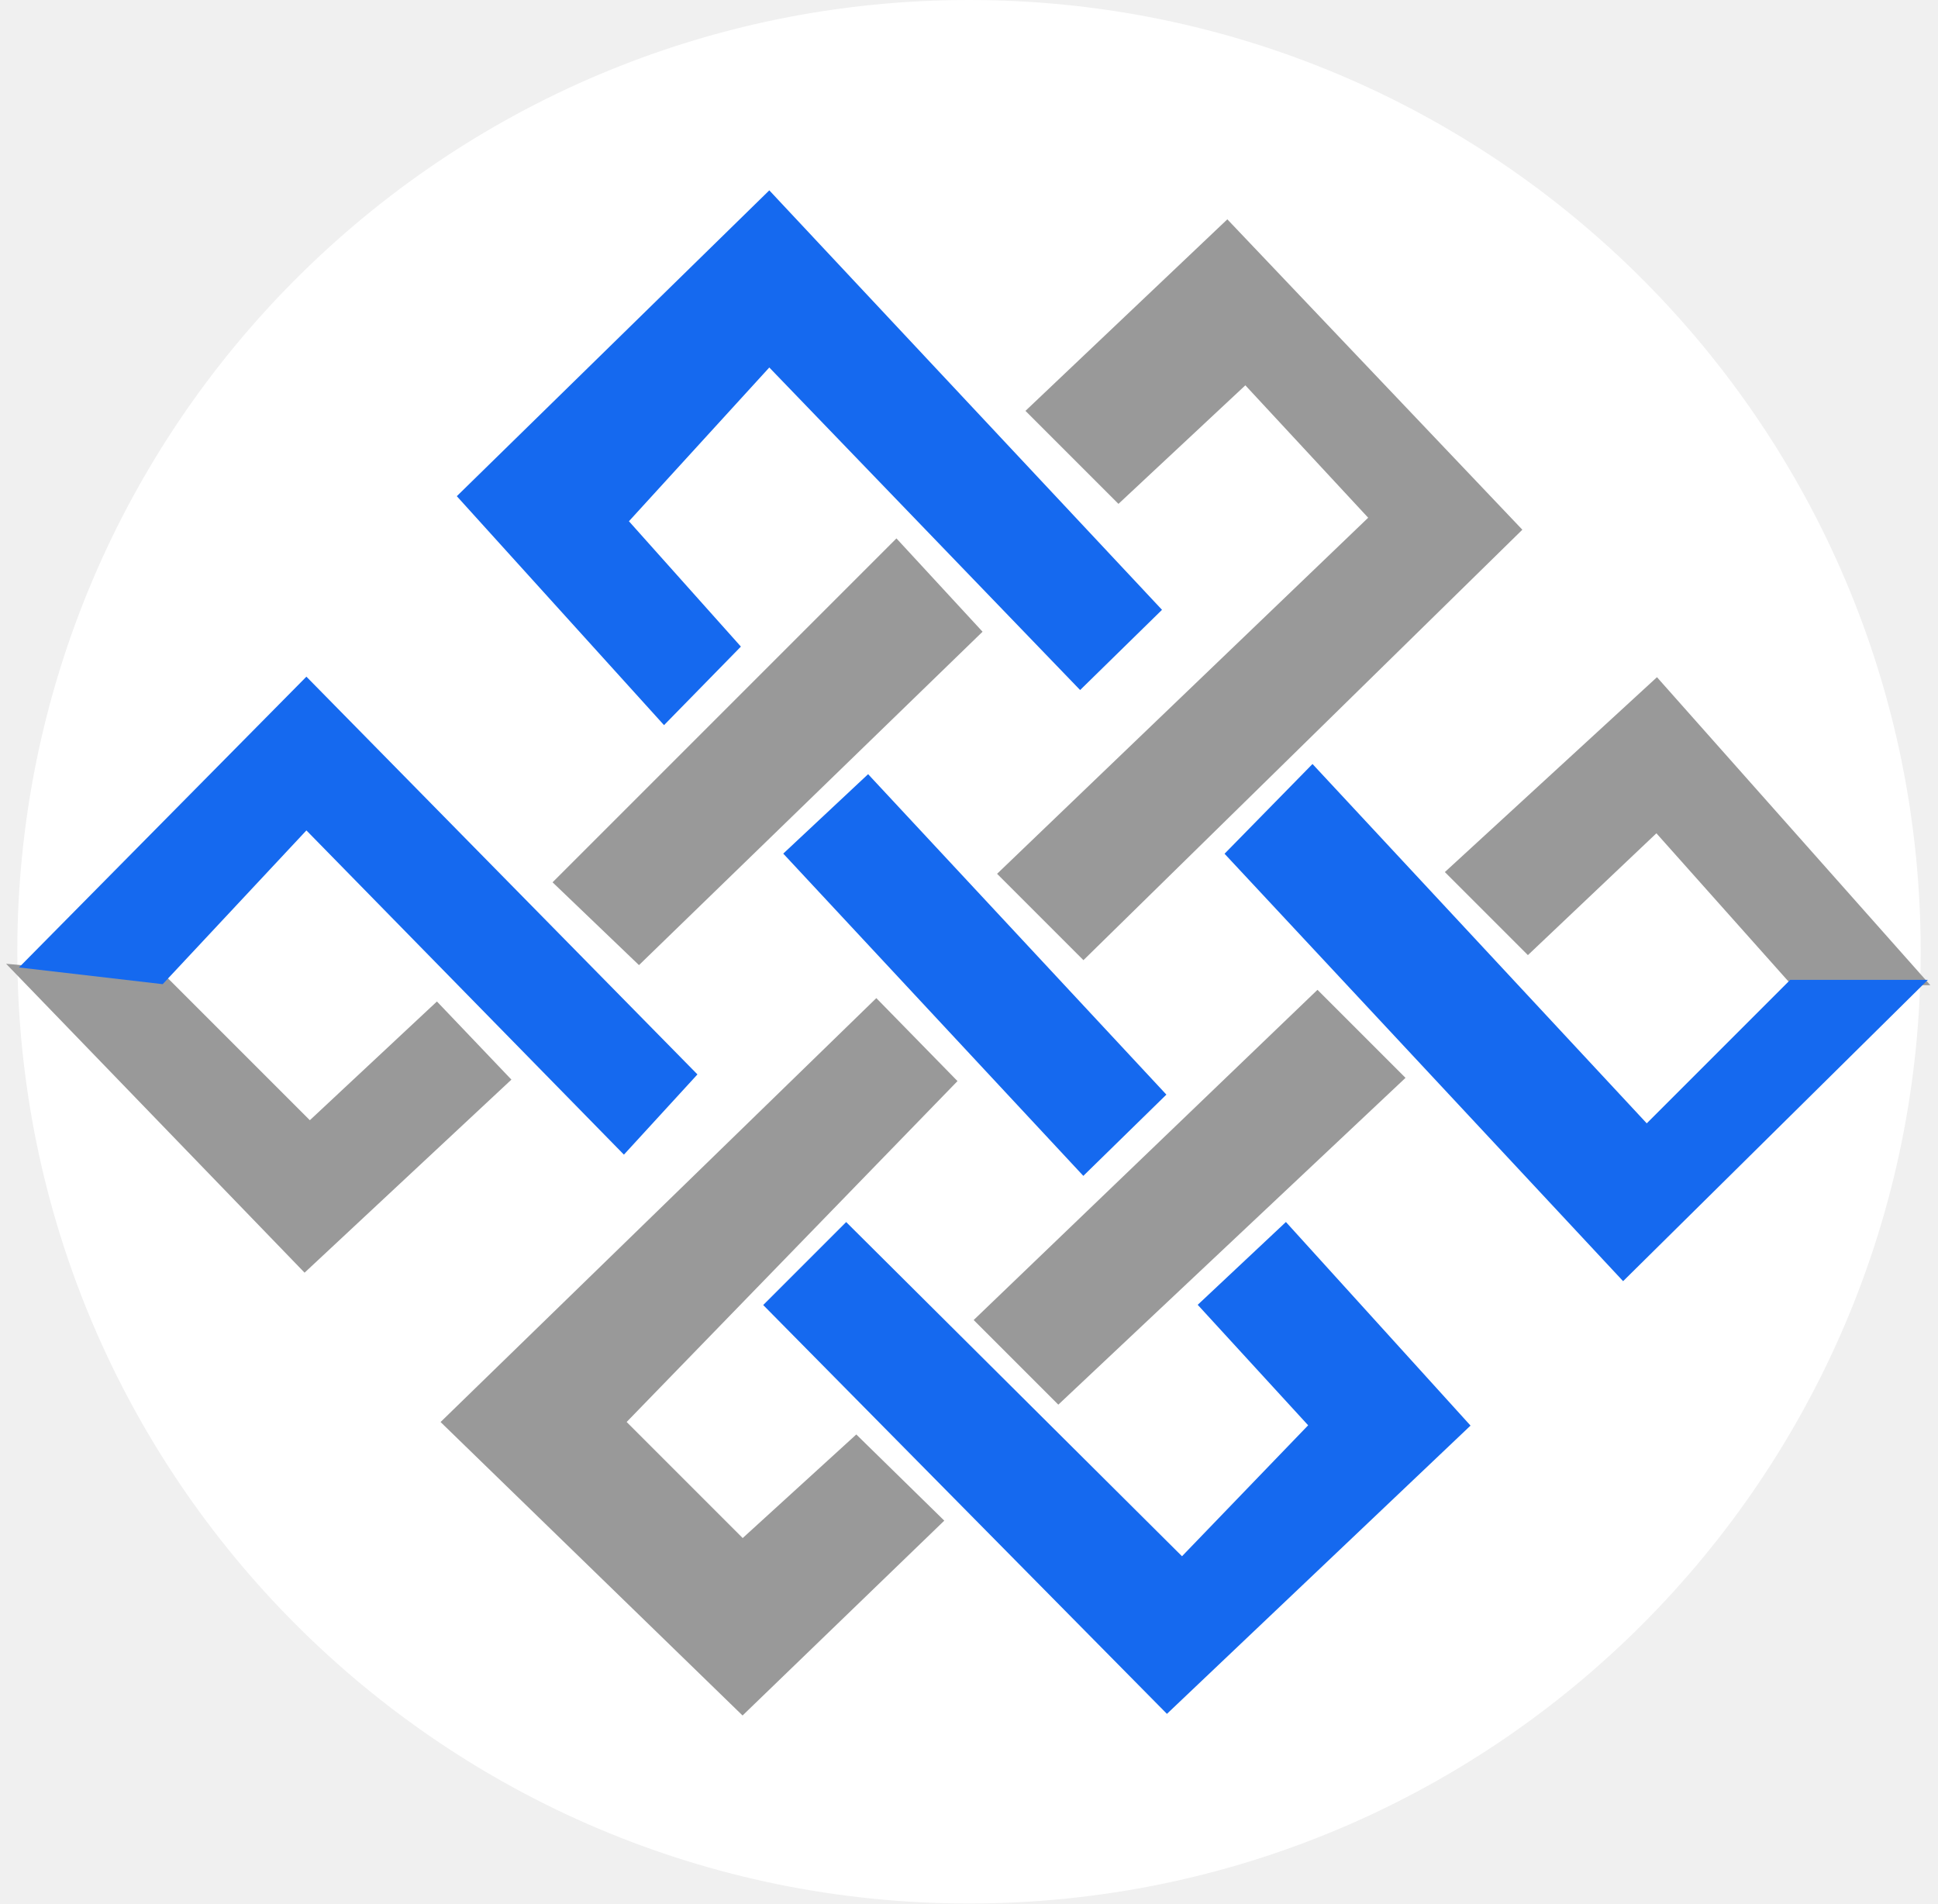
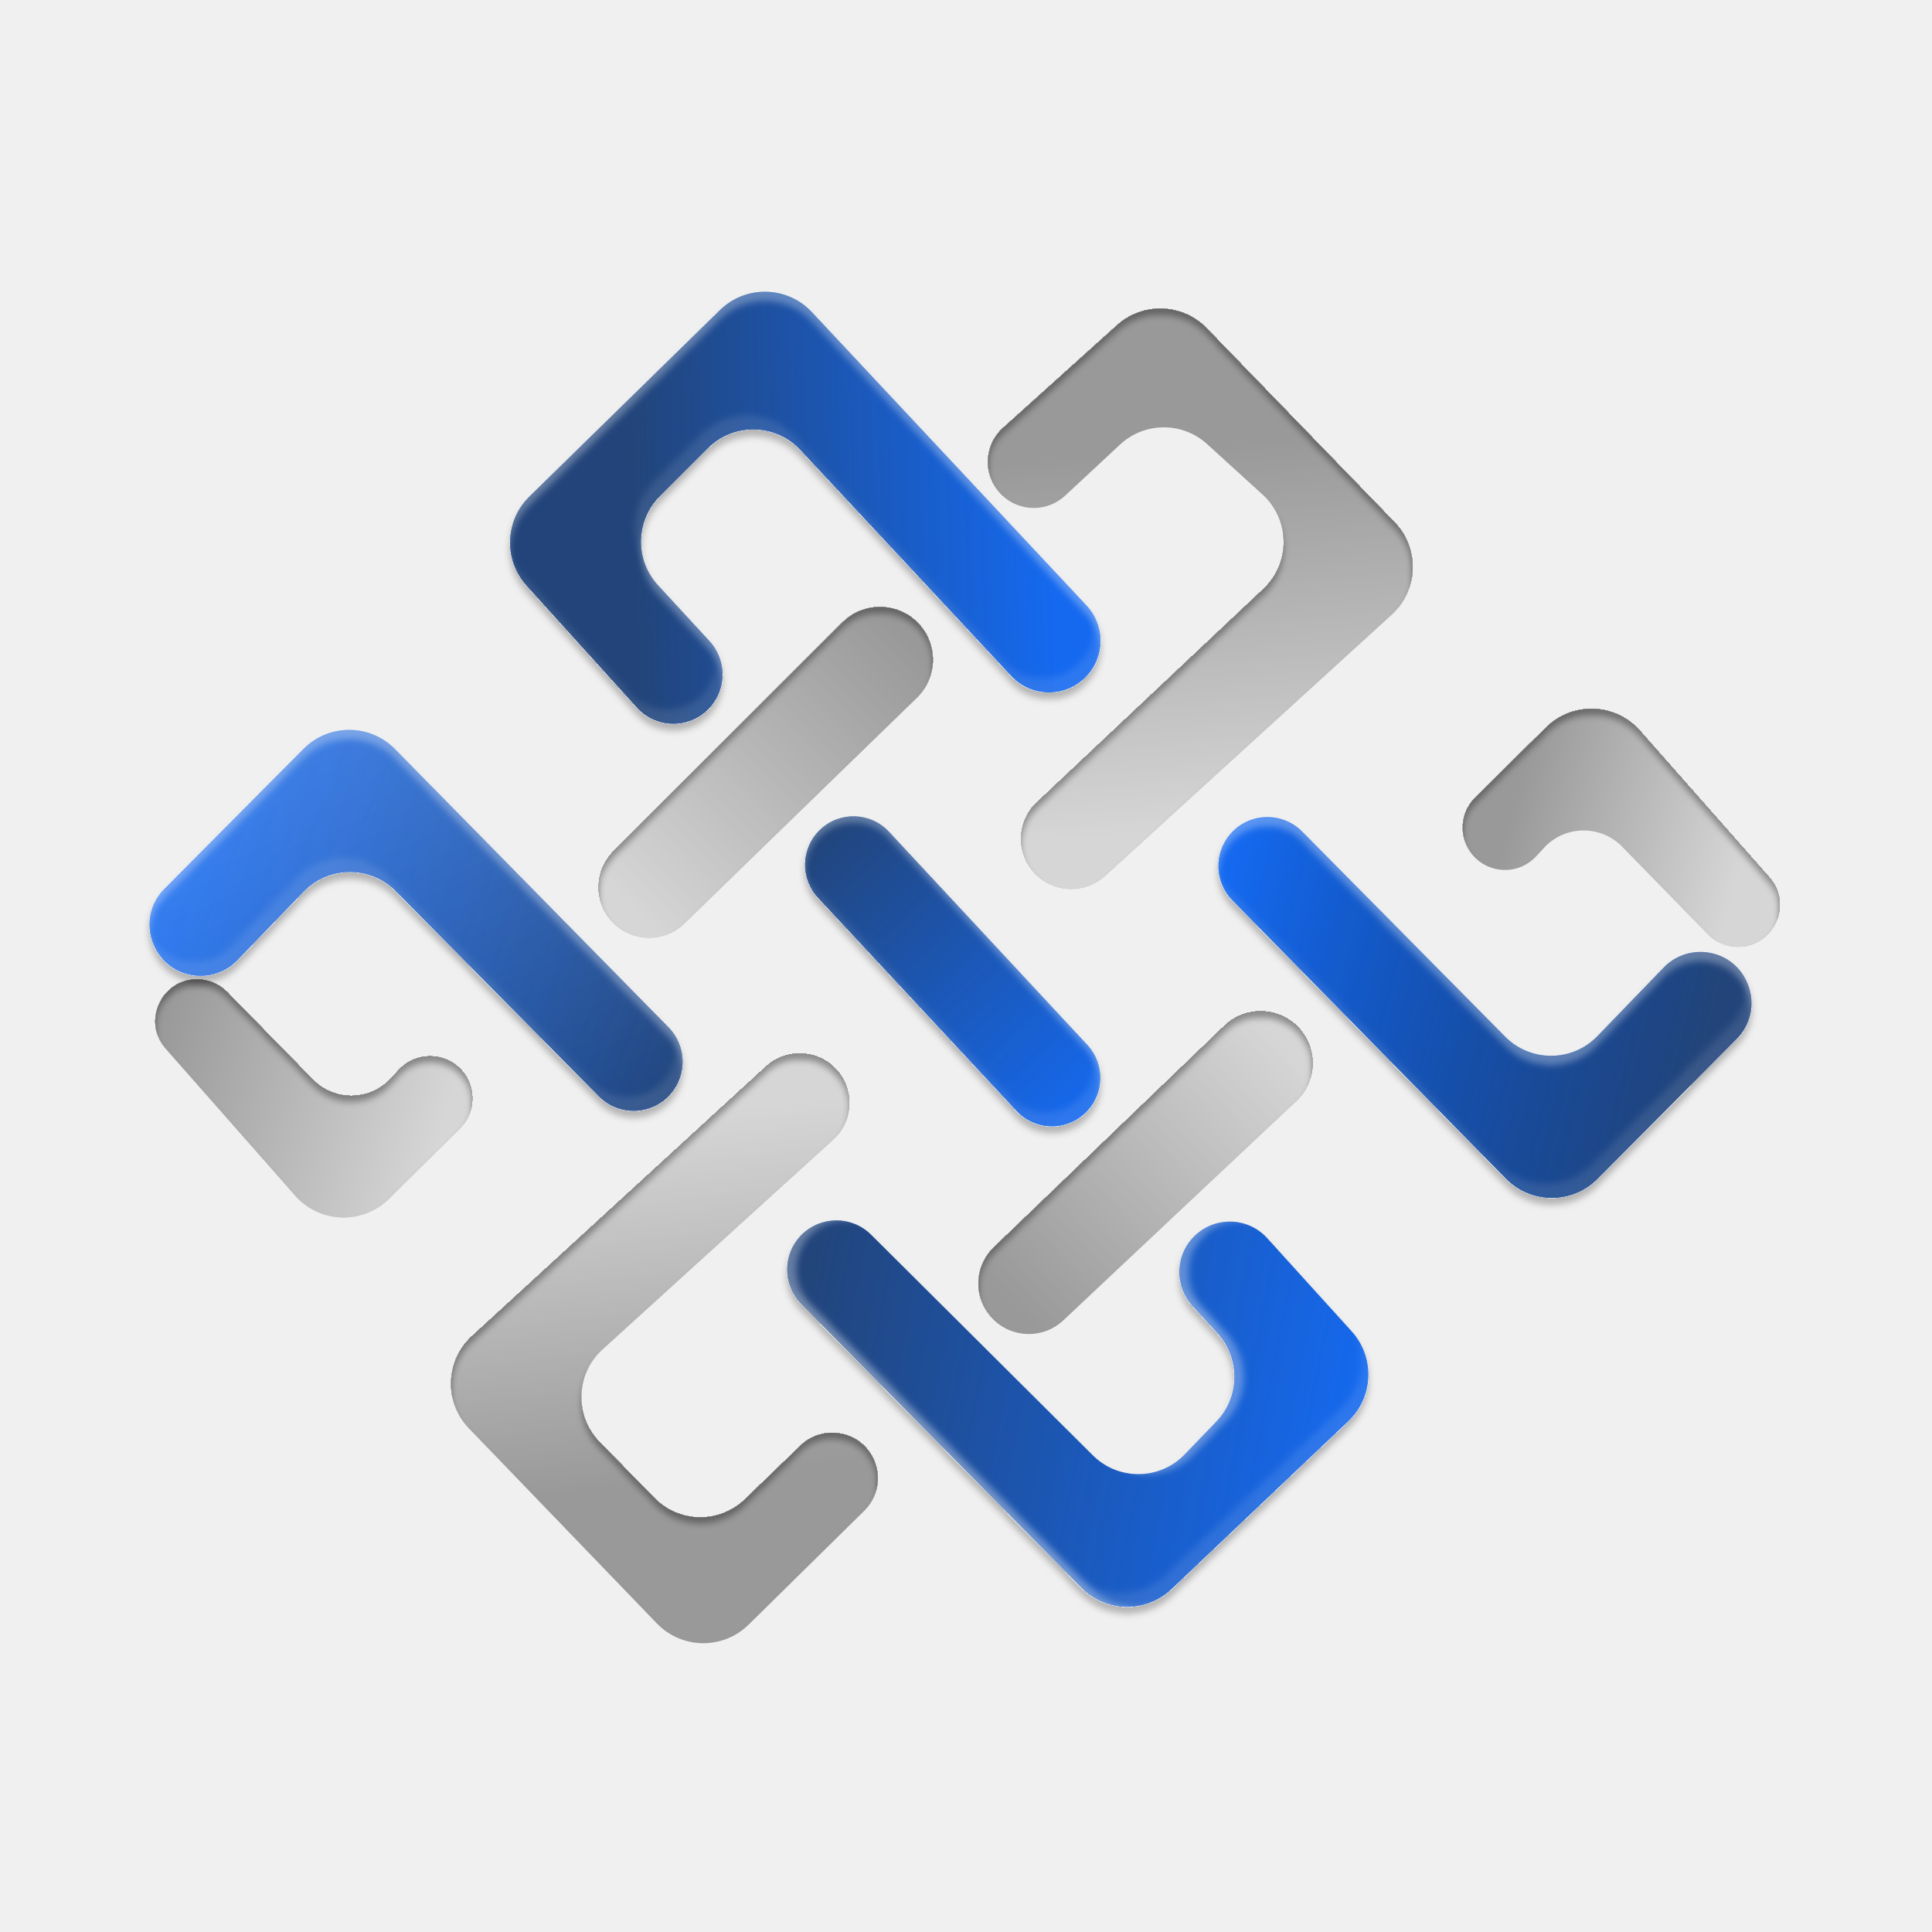
- <svg xmlns="http://www.w3.org/2000/svg" width="224" height="220" viewBox="0 0 224 220" fill="none">
-   <circle cx="112" cy="110" r="110" fill="white" />
-   <path d="M101.28 116.065L51.64 164.353L85.828 197.575L108.427 175.749L98.962 166.478L85.828 178.453L71.728 164.353L109.972 124.95L101.28 116.065Z" fill="#999999" stroke="#999999" />
-   <path d="M176.609 109.691L167.724 100.806L191.482 78.98L222 113.361H207.32L191.482 95.591L176.609 109.691Z" fill="#999999" stroke="#999999" />
-   <path d="M125.231 110.27L115.96 100.999L158.839 59.858L143.967 43.826L129.287 57.54L119.243 47.496L141.842 26.056L175.257 61.21L125.231 110.27Z" fill="#999999" stroke="#999999" />
-   <path d="M35.222 146.39L2 112.009L19.191 113.554L35.802 130.165L50.481 116.451L58.4 124.757L35.222 146.39Z" fill="#999999" stroke="#999999" />
-   <path d="M152.272 115.099L113.255 152.571L122.334 161.649L161.736 124.564L152.272 115.099Z" fill="#999999" stroke="#999999" />
-   <path d="M97.803 141.947L88.918 150.832L134.889 197.382L169.27 164.739L148.602 141.947L139.138 150.832L151.886 164.739L136.627 180.578L97.803 141.947Z" fill="#1569EF" stroke="#1569EF" />
-   <path d="M151.693 89.024L142.228 98.681L187.619 147.356L221.614 113.747H207.127L190.323 130.551L151.693 89.024Z" fill="#1569EF" stroke="#1569EF" />
-   <path d="M35.415 78.207L2.193 111.816L18.804 113.747L35.415 95.977L72.114 133.449L80.613 124.177L35.415 78.207Z" fill="#1569EF" />
-   <path d="M85.635 74.731L76.75 83.809L52.799 57.347L88.918 22L134.309 70.481L124.844 79.752L88.918 42.474L72.694 60.244L85.635 74.731Z" fill="#1569EF" />
-   <path d="M100.314 90.183L91.236 98.681L125.231 135.187L134.116 126.495L100.314 90.183Z" fill="#1569EF" stroke="#1569EF" />
-   <path d="M73.853 110.85L64.581 101.965L103.598 62.948L112.869 72.992L73.853 110.85Z" fill="#999999" stroke="#999999" />
+ <svg xmlns="http://www.w3.org/2000/svg" width="1200" height="1200" viewBox="0 0 1200 1200" fill="none">
+   <g filter="url(#filter0_i_19_350)">
+     <path d="M864.36 381.823L686.238 544.081C673.685 555.516 654.276 554.75 642.662 542.363C630.951 529.871 631.559 510.258 644.021 498.515L784.769 365.887C801.727 349.907 801.491 322.873 784.258 307.191L749.804 275.837C734.418 261.836 710.869 261.965 695.638 276.134L661.511 307.88C650.559 318.068 633.594 318.054 622.66 307.848C610.443 296.446 610.615 277.028 623.031 265.844L693.918 201.992C709.915 187.583 734.447 188.419 749.424 203.885L866.158 324.426C881.859 340.639 881.045 366.624 864.36 381.823Z" fill="#999999" />
+     <path d="M864.36 381.823L686.238 544.081C673.685 555.516 654.276 554.75 642.662 542.363C630.951 529.871 631.559 510.258 644.021 498.515L784.769 365.887C801.727 349.907 801.491 322.873 784.258 307.191L749.804 275.837C734.418 261.836 710.869 261.965 695.638 276.134L661.511 307.88C650.559 318.068 633.594 318.054 622.66 307.848C610.443 296.446 610.615 277.028 623.031 265.844L693.918 201.992C709.915 187.583 734.447 188.419 749.424 203.885L866.158 324.426C881.859 340.639 881.045 366.624 864.36 381.823Z" fill="url(#paint0_linear_19_350)" fill-opacity="0.6" />
+   </g>
+   <g filter="url(#filter1_i_19_350)">
+     <path d="M183.382 742.624L102.997 651.455C87.218 633.56 101.919 605.648 125.601 608.536C131.453 609.249 136.887 611.934 141.009 616.148L194.231 670.553C207.654 684.273 229.826 683.969 242.867 669.885L247.853 664.501C257.711 653.853 274.339 653.226 284.972 663.099C295.911 673.258 296.187 690.483 285.578 700.986L241.527 744.596C225.183 760.777 198.593 759.875 183.382 742.624Z" fill="#999999" />
+     <path d="M183.382 742.624L102.997 651.455C87.218 633.56 101.919 605.648 125.601 608.536C131.453 609.249 136.887 611.934 141.009 616.148L194.231 670.553C207.654 684.273 229.826 683.969 242.867 669.885L247.853 664.501C257.711 653.853 274.339 653.226 284.972 663.099C295.911 673.258 296.187 690.483 285.578 700.986L241.527 744.596C225.183 760.777 198.593 759.875 183.382 742.624Z" fill="url(#paint1_linear_19_350)" fill-opacity="0.6" />
+   </g>
+   <g filter="url(#filter2_i_19_350)">
+     <path d="M760.633 637.157L617.331 774.784C604.7 786.915 604.496 807.054 616.88 819.437C628.827 831.385 648.107 831.677 660.411 820.096L805.095 683.923C818.35 671.447 818.668 650.484 805.797 637.613C793.376 625.193 773.302 624.99 760.633 637.157Z" fill="#999999" />
+     <path d="M760.633 637.157L617.331 774.784C604.7 786.915 604.496 807.054 616.88 819.437C628.827 831.385 648.107 831.677 660.411 820.096L805.095 683.923C818.35 671.447 818.668 650.484 805.797 637.613C793.376 625.193 773.302 624.99 760.633 637.157Z" fill="url(#paint2_linear_19_350)" fill-opacity="0.6" />
+   </g>
+   <g filter="url(#filter3_dii_19_350)">
+     <path d="M678.787 903.959L541.052 766.909C529.098 755.015 509.774 755.039 497.851 766.963C485.959 778.854 485.899 798.116 497.716 810.082L671.618 986.176C686.926 1001.68 711.822 1002.08 727.621 987.078L837.473 882.78C853.235 867.815 854.163 843.003 839.563 826.902L787.09 769.035C775.309 756.042 755.164 755.232 742.377 767.236C729.851 778.996 729.113 798.643 740.723 811.308L756.163 828.152C770.44 843.727 770.142 867.718 755.483 882.934L735.807 903.357C720.305 919.448 694.626 919.72 678.787 903.959Z" fill="#1569EF" />
+     <path d="M678.787 903.959L541.052 766.909C529.098 755.015 509.774 755.039 497.851 766.963C485.959 778.854 485.899 798.116 497.716 810.082L671.618 986.176C686.926 1001.68 711.822 1002.08 727.621 987.078L837.473 882.78C853.235 867.815 854.163 843.003 839.563 826.902L787.09 769.035C775.309 756.042 755.164 755.232 742.377 767.236C729.851 778.996 729.113 798.643 740.723 811.308L756.163 828.152C770.44 843.727 770.142 867.718 755.483 882.934L735.807 903.357C720.305 919.448 694.626 919.72 678.787 903.959Z" fill="url(#paint3_linear_19_350)" fill-opacity="0.6" />
+   </g>
+   <g filter="url(#filter4_dii_19_350)">
+     <path d="M245.802 553.518L371.9 680.944C384.338 693.512 404.824 692.899 416.486 679.609C427.019 667.607 426.506 649.512 415.312 638.125L245.393 465.29C229.781 449.409 204.205 449.337 188.503 465.13L102.086 552.049C83.406 570.839 94.61 602.893 120.928 605.953C130.752 607.096 140.546 603.594 147.418 596.482L188.605 553.859C204.199 537.72 230.016 537.566 245.802 553.518Z" fill="#1569EF" />
+     <path d="M245.802 553.518L371.9 680.944C384.338 693.512 404.824 692.899 416.486 679.609C427.019 667.607 426.506 649.512 415.312 638.125L245.393 465.29C229.781 449.409 204.205 449.337 188.503 465.13L102.086 552.049C83.406 570.839 94.61 602.893 120.928 605.953C130.752 607.096 140.546 603.594 147.418 596.482L188.605 553.859C204.199 537.72 230.016 537.566 245.802 553.518Z" fill="url(#paint4_linear_19_350)" fill-opacity="0.6" />
+     <path d="M245.802 553.518L371.9 680.944C384.338 693.512 404.824 692.899 416.486 679.609C427.019 667.607 426.506 649.512 415.312 638.125L245.393 465.29C229.781 449.409 204.205 449.337 188.503 465.13L102.086 552.049C83.406 570.839 94.61 602.893 120.928 605.953C130.752 607.096 140.546 603.594 147.418 596.482L188.605 553.859C204.199 537.72 230.016 537.566 245.802 553.518Z" fill="url(#paint5_linear_19_350)" fill-opacity="0.2" />
+   </g>
+   <g filter="url(#filter5_dii_19_350)">
+     <path d="M408.78 363.566L440.738 398.219C451.781 410.193 451.506 428.719 440.113 440.359C427.785 452.955 407.393 452.557 395.566 439.49L327.103 363.85C312.686 347.921 313.427 323.447 328.783 308.42L447.132 192.602C463.168 176.909 488.973 177.473 504.308 193.852L674.941 376.103C686.853 388.826 686.423 408.733 673.972 420.93C661.1 433.539 640.369 433.071 628.079 419.894L497.119 279.484C481.679 262.929 455.59 262.475 439.583 278.482L409.901 308.164C394.725 323.34 394.23 347.789 408.78 363.566Z" fill="#1569EF" />
+     <path d="M408.78 363.566L440.738 398.219C451.781 410.193 451.506 428.719 440.113 440.359C427.785 452.955 407.393 452.557 395.566 439.49L327.103 363.85C312.686 347.921 313.427 323.447 328.783 308.42L447.132 192.602C463.168 176.909 488.973 177.473 504.308 193.852L674.941 376.103C686.853 388.826 686.423 408.733 673.972 420.93C661.1 433.539 640.369 433.071 628.079 419.894L497.119 279.484C481.679 262.929 455.59 262.475 439.583 278.482L409.901 308.164C394.725 323.34 394.23 347.789 408.78 363.566Z" fill="url(#paint6_linear_19_350)" fill-opacity="0.6" />
+   </g>
+   <g filter="url(#filter6_dii_19_350)">
+     <path d="M675.416 648.987L552.186 516.603C540.824 504.397 521.708 503.739 509.534 515.136C497.408 526.489 496.755 545.515 508.076 557.671L631.332 690.032C642.865 702.416 662.335 702.87 674.432 691.036C686.114 679.608 686.551 660.949 675.416 648.987Z" fill="#1569EF" />
+     <path d="M675.416 648.987L552.186 516.603C540.824 504.397 521.708 503.739 509.534 515.136C497.408 526.489 496.755 545.515 508.076 557.671L631.332 690.032C642.865 702.416 662.335 702.87 674.432 691.036C686.114 679.608 686.551 660.949 675.416 648.987Z" fill="url(#paint7_linear_19_350)" fill-opacity="0.6" />
+   </g>
+   <g filter="url(#filter7_i_19_350)">
+     <path d="M569.448 433.481L425.028 573.611C412.922 585.357 393.692 585.417 381.514 573.746C368.827 561.588 368.612 541.378 381.037 528.953L523.329 386.661C536.526 373.464 558.052 373.895 570.711 387.609C582.804 400.71 582.244 421.065 569.448 433.481Z" fill="#999999" />
+     <path d="M569.448 433.481L425.028 573.611C412.922 585.357 393.692 585.417 381.514 573.746C368.827 561.588 368.612 541.378 381.037 528.953L523.329 386.661C536.526 373.464 558.052 373.895 570.711 387.609C582.804 400.71 582.244 421.065 569.448 433.481Z" fill="url(#paint8_linear_19_350)" fill-opacity="0.6" />
+   </g>
+   <g filter="url(#filter8_i_19_350)">
+     <path d="M374.128 838.228L517.406 707.914C529.919 696.532 530.898 677.183 519.596 664.597C508.161 651.863 488.531 650.908 475.915 662.473L380.865 749.602L293.132 830.025C276.56 845.216 275.757 871.076 291.356 887.265L408.049 1008.37C423.494 1024.4 449.052 1024.74 464.915 1009.13L536.783 938.38C547.516 927.815 548.086 910.692 538.081 899.436C527.396 887.415 508.85 886.713 497.286 897.891L462.796 931.232C446.988 946.513 421.811 946.171 406.424 930.467L372.471 895.813C356.602 879.618 357.354 853.484 374.128 838.228Z" fill="#999999" />
+     <path d="M374.128 838.228L517.406 707.914C529.919 696.532 530.898 677.183 519.596 664.597C508.161 651.863 488.531 650.908 475.915 662.473L380.865 749.602L293.132 830.025C276.56 845.216 275.757 871.076 291.356 887.265L408.049 1008.37C423.494 1024.4 449.052 1024.74 464.915 1009.13L536.783 938.38C547.516 927.815 548.086 910.692 538.081 899.436C527.396 887.415 508.85 886.713 497.286 897.891L462.796 931.232C446.988 946.513 421.811 946.171 406.424 930.467L372.471 895.813C356.602 879.618 357.354 853.484 374.128 838.228Z" fill="url(#paint9_linear_19_350)" fill-opacity="0.6" />
+   </g>
+   <g filter="url(#filter9_dii_19_350)">
+     <path d="M934.943 643.895L808.844 516.47C796.407 503.901 775.921 504.515 764.258 517.805C753.726 529.807 754.238 547.902 765.432 559.288L935.351 732.124C950.963 748.004 976.539 748.076 992.241 732.283L1078.66 645.364C1097.34 626.575 1086.13 594.52 1059.82 591.46C1049.99 590.318 1040.2 593.82 1033.33 600.932L992.139 643.555C976.545 659.693 950.728 659.847 934.943 643.895Z" fill="#1569EF" />
+     <path d="M934.943 643.895L808.844 516.47C796.407 503.901 775.921 504.515 764.258 517.805C753.726 529.807 754.238 547.902 765.432 559.288L935.351 732.124C950.963 748.004 976.539 748.076 992.241 732.283L1078.66 645.364C1097.34 626.575 1086.13 594.52 1059.82 591.46C1049.99 590.318 1040.2 593.82 1033.33 600.932L992.139 643.555C976.545 659.693 950.728 659.847 934.943 643.895Z" fill="url(#paint10_linear_19_350)" fill-opacity="0.6" />
+   </g>
+   <g filter="url(#filter10_i_19_350)">
+     <path d="M1018.49 453.823L1098.87 544.992C1114.65 562.888 1099.95 590.799 1076.27 587.911C1070.42 587.198 1064.98 584.513 1060.86 580.299L1007.64 525.894C994.218 512.174 972.045 512.478 959.004 526.562L954.018 531.946C944.16 542.594 927.533 543.221 916.899 533.348C905.96 523.189 905.684 505.964 916.293 495.461L960.344 451.851C976.688 435.67 1003.28 436.572 1018.49 453.823Z" fill="#999999" />
+     <path d="M1018.49 453.823L1098.87 544.992C1114.65 562.888 1099.95 590.799 1076.27 587.911C1070.42 587.198 1064.98 584.513 1060.86 580.299L1007.64 525.894C994.218 512.174 972.045 512.478 959.004 526.562L954.018 531.946C944.16 542.594 927.533 543.221 916.899 533.348C905.96 523.189 905.684 505.964 916.293 495.461L960.344 451.851C976.688 435.67 1003.28 436.572 1018.49 453.823Z" fill="url(#paint11_linear_19_350)" fill-opacity="0.6" />
+   </g>
+   <defs>
+     <filter id="filter0_i_19_350" x="613.607" y="191.712" width="263.816" height="364.468" filterUnits="userSpaceOnUse" color-interpolation-filters="sRGB">
+       <feFlood flood-opacity="0" result="BackgroundImageFix" />
+       <feBlend mode="normal" in="SourceGraphic" in2="BackgroundImageFix" result="shape" />
+       <feColorMatrix in="SourceAlpha" type="matrix" values="0 0 0 0 0 0 0 0 0 0 0 0 0 0 0 0 0 0 127 0" result="hardAlpha" />
+       <feOffset dy="4" />
+       <feGaussianBlur stdDeviation="2" />
+       <feComposite in2="hardAlpha" operator="arithmetic" k2="-1" k3="1" />
+       <feColorMatrix type="matrix" values="0 0 0 0 0 0 0 0 0 0 0 0 0 0 0 0 0 0 0.35 0" />
+       <feBlend mode="normal" in2="shape" result="effect1_innerShadow_19_350" />
+     </filter>
+     <filter id="filter1_i_19_350" x="96.435" y="608.328" width="196.925" height="151.842" filterUnits="userSpaceOnUse" color-interpolation-filters="sRGB">
+       <feFlood flood-opacity="0" result="BackgroundImageFix" />
+       <feBlend mode="normal" in="SourceGraphic" in2="BackgroundImageFix" result="shape" />
+       <feColorMatrix in="SourceAlpha" type="matrix" values="0 0 0 0 0 0 0 0 0 0 0 0 0 0 0 0 0 0 127 0" result="hardAlpha" />
+       <feOffset dy="4" />
+       <feGaussianBlur stdDeviation="2" />
+       <feComposite in2="hardAlpha" operator="arithmetic" k2="-1" k3="1" />
+       <feColorMatrix type="matrix" values="0 0 0 0 0 0 0 0 0 0 0 0 0 0 0 0 0 0 0.35 0" />
+       <feBlend mode="normal" in2="shape" result="effect1_innerShadow_19_350" />
+     </filter>
+     <filter id="filter2_i_19_350" x="607.724" y="628.163" width="207.523" height="204.43" filterUnits="userSpaceOnUse" color-interpolation-filters="sRGB">
+       <feFlood flood-opacity="0" result="BackgroundImageFix" />
+       <feBlend mode="normal" in="SourceGraphic" in2="BackgroundImageFix" result="shape" />
+       <feColorMatrix in="SourceAlpha" type="matrix" values="0 0 0 0 0 0 0 0 0 0 0 0 0 0 0 0 0 0 127 0" result="hardAlpha" />
+       <feOffset dy="4" />
+       <feGaussianBlur stdDeviation="2" />
+       <feComposite in2="hardAlpha" operator="arithmetic" k2="-1" k3="1" />
+       <feColorMatrix type="matrix" values="0 0 0 0 0 0 0 0 0 0 0 0 0 0 0 0 0 0 0.35 0" />
+       <feBlend mode="normal" in2="shape" result="effect1_innerShadow_19_350" />
+     </filter>
+     <filter id="filter3_dii_19_350" x="484.893" y="754.004" width="369.039" height="252.065" filterUnits="userSpaceOnUse" color-interpolation-filters="sRGB">
+       <feFlood flood-opacity="0" result="BackgroundImageFix" />
+       <feColorMatrix in="SourceAlpha" type="matrix" values="0 0 0 0 0 0 0 0 0 0 0 0 0 0 0 0 0 0 127 0" result="hardAlpha" />
+       <feOffset dy="4" />
+       <feGaussianBlur stdDeviation="2" />
+       <feComposite in2="hardAlpha" operator="out" />
+       <feColorMatrix type="matrix" values="0 0 0 0 0 0 0 0 0 0 0 0 0 0 0 0 0 0 0.25 0" />
+       <feBlend mode="normal" in2="BackgroundImageFix" result="effect1_dropShadow_19_350" />
+       <feBlend mode="normal" in="SourceGraphic" in2="effect1_dropShadow_19_350" result="shape" />
+       <feColorMatrix in="SourceAlpha" type="matrix" values="0 0 0 0 0 0 0 0 0 0 0 0 0 0 0 0 0 0 127 0" result="hardAlpha" />
+       <feOffset dx="6" />
+       <feGaussianBlur stdDeviation="2" />
+       <feComposite in2="hardAlpha" operator="arithmetic" k2="-1" k3="1" />
+       <feColorMatrix type="matrix" values="0 0 0 0 1 0 0 0 0 1 0 0 0 0 1 0 0 0 0.3 0" />
+       <feBlend mode="normal" in2="shape" result="effect2_innerShadow_19_350" />
+       <feColorMatrix in="SourceAlpha" type="matrix" values="0 0 0 0 0 0 0 0 0 0 0 0 0 0 0 0 0 0 127 0" result="hardAlpha" />
+       <feOffset dx="-4" dy="-9" />
+       <feGaussianBlur stdDeviation="2" />
+       <feComposite in2="hardAlpha" operator="arithmetic" k2="-1" k3="1" />
+       <feColorMatrix type="matrix" values="0 0 0 0 1 0 0 0 0 1 0 0 0 0 1 0 0 0 0.1 0" />
+       <feBlend mode="normal" in2="effect2_innerShadow_19_350" result="effect3_innerShadow_19_350" />
+     </filter>
+     <filter id="filter4_dii_19_350" x="88.815" y="449.332" width="339.243" height="248.655" filterUnits="userSpaceOnUse" color-interpolation-filters="sRGB">
+       <feFlood flood-opacity="0" result="BackgroundImageFix" />
+       <feColorMatrix in="SourceAlpha" type="matrix" values="0 0 0 0 0 0 0 0 0 0 0 0 0 0 0 0 0 0 127 0" result="hardAlpha" />
+       <feOffset dy="4" />
+       <feGaussianBlur stdDeviation="2" />
+       <feComposite in2="hardAlpha" operator="out" />
+       <feColorMatrix type="matrix" values="0 0 0 0 0 0 0 0 0 0 0 0 0 0 0 0 0 0 0.25 0" />
+       <feBlend mode="normal" in2="BackgroundImageFix" result="effect1_dropShadow_19_350" />
+       <feBlend mode="normal" in="SourceGraphic" in2="effect1_dropShadow_19_350" result="shape" />
+       <feColorMatrix in="SourceAlpha" type="matrix" values="0 0 0 0 0 0 0 0 0 0 0 0 0 0 0 0 0 0 127 0" result="hardAlpha" />
+       <feOffset dy="6" />
+       <feGaussianBlur stdDeviation="2" />
+       <feComposite in2="hardAlpha" operator="arithmetic" k2="-1" k3="1" />
+       <feColorMatrix type="matrix" values="0 0 0 0 1 0 0 0 0 1 0 0 0 0 1 0 0 0 0.3 0" />
+       <feBlend mode="normal" in2="shape" result="effect2_innerShadow_19_350" />
+       <feColorMatrix in="SourceAlpha" type="matrix" values="0 0 0 0 0 0 0 0 0 0 0 0 0 0 0 0 0 0 127 0" result="hardAlpha" />
+       <feOffset dx="-4" dy="-9" />
+       <feGaussianBlur stdDeviation="2" />
+       <feComposite in2="hardAlpha" operator="arithmetic" k2="-1" k3="1" />
+       <feColorMatrix type="matrix" values="0 0 0 0 1 0 0 0 0 1 0 0 0 0 1 0 0 0 0.1 0" />
+       <feBlend mode="normal" in2="effect2_innerShadow_19_350" result="effect3_innerShadow_19_350" />
+     </filter>
+     <filter id="filter5_dii_19_350" x="312.76" y="177.19" width="374.841" height="280.364" filterUnits="userSpaceOnUse" color-interpolation-filters="sRGB">
+       <feFlood flood-opacity="0" result="BackgroundImageFix" />
+       <feColorMatrix in="SourceAlpha" type="matrix" values="0 0 0 0 0 0 0 0 0 0 0 0 0 0 0 0 0 0 127 0" result="hardAlpha" />
+       <feOffset dy="4" />
+       <feGaussianBlur stdDeviation="2" />
+       <feComposite in2="hardAlpha" operator="out" />
+       <feColorMatrix type="matrix" values="0 0 0 0 0 0 0 0 0 0 0 0 0 0 0 0 0 0 0.25 0" />
+       <feBlend mode="normal" in2="BackgroundImageFix" result="effect1_dropShadow_19_350" />
+       <feBlend mode="normal" in="SourceGraphic" in2="effect1_dropShadow_19_350" result="shape" />
+       <feColorMatrix in="SourceAlpha" type="matrix" values="0 0 0 0 0 0 0 0 0 0 0 0 0 0 0 0 0 0 127 0" result="hardAlpha" />
+       <feOffset dy="6" />
+       <feGaussianBlur stdDeviation="2" />
+       <feComposite in2="hardAlpha" operator="arithmetic" k2="-1" k3="1" />
+       <feColorMatrix type="matrix" values="0 0 0 0 1 0 0 0 0 1 0 0 0 0 1 0 0 0 0.3 0" />
+       <feBlend mode="normal" in2="shape" result="effect2_innerShadow_19_350" />
+       <feColorMatrix in="SourceAlpha" type="matrix" values="0 0 0 0 0 0 0 0 0 0 0 0 0 0 0 0 0 0 127 0" result="hardAlpha" />
+       <feOffset dx="-4" dy="-9" />
+       <feGaussianBlur stdDeviation="2" />
+       <feComposite in2="hardAlpha" operator="arithmetic" k2="-1" k3="1" />
+       <feColorMatrix type="matrix" values="0 0 0 0 1 0 0 0 0 1 0 0 0 0 1 0 0 0 0.1 0" />
+       <feBlend mode="normal" in2="effect2_innerShadow_19_350" result="effect3_innerShadow_19_350" />
+     </filter>
+     <filter id="filter6_dii_19_350" x="495.994" y="503.001" width="191.495" height="204.623" filterUnits="userSpaceOnUse" color-interpolation-filters="sRGB">
+       <feFlood flood-opacity="0" result="BackgroundImageFix" />
+       <feColorMatrix in="SourceAlpha" type="matrix" values="0 0 0 0 0 0 0 0 0 0 0 0 0 0 0 0 0 0 127 0" result="hardAlpha" />
+       <feOffset dy="4" />
+       <feGaussianBlur stdDeviation="2" />
+       <feComposite in2="hardAlpha" operator="out" />
+       <feColorMatrix type="matrix" values="0 0 0 0 0 0 0 0 0 0 0 0 0 0 0 0 0 0 0.25 0" />
+       <feBlend mode="normal" in2="BackgroundImageFix" result="effect1_dropShadow_19_350" />
+       <feBlend mode="normal" in="SourceGraphic" in2="effect1_dropShadow_19_350" result="shape" />
+       <feColorMatrix in="SourceAlpha" type="matrix" values="0 0 0 0 0 0 0 0 0 0 0 0 0 0 0 0 0 0 127 0" result="hardAlpha" />
+       <feOffset dy="4" />
+       <feGaussianBlur stdDeviation="2" />
+       <feComposite in2="hardAlpha" operator="arithmetic" k2="-1" k3="1" />
+       <feColorMatrix type="matrix" values="0 0 0 0 1 0 0 0 0 1 0 0 0 0 1 0 0 0 0.3 0" />
+       <feBlend mode="normal" in2="shape" result="effect2_innerShadow_19_350" />
+       <feColorMatrix in="SourceAlpha" type="matrix" values="0 0 0 0 0 0 0 0 0 0 0 0 0 0 0 0 0 0 127 0" result="hardAlpha" />
+       <feOffset dx="-4" dy="-9" />
+       <feGaussianBlur stdDeviation="2" />
+       <feComposite in2="hardAlpha" operator="arithmetic" k2="-1" k3="1" />
+       <feColorMatrix type="matrix" values="0 0 0 0 1 0 0 0 0 1 0 0 0 0 1 0 0 0 0.1 0" />
+       <feBlend mode="normal" in2="effect2_innerShadow_19_350" result="effect3_innerShadow_19_350" />
+     </filter>
+     <filter id="filter7_i_19_350" x="371.857" y="377.037" width="207.568" height="209.423" filterUnits="userSpaceOnUse" color-interpolation-filters="sRGB">
+       <feFlood flood-opacity="0" result="BackgroundImageFix" />
+       <feBlend mode="normal" in="SourceGraphic" in2="BackgroundImageFix" result="shape" />
+       <feColorMatrix in="SourceAlpha" type="matrix" values="0 0 0 0 0 0 0 0 0 0 0 0 0 0 0 0 0 0 127 0" result="hardAlpha" />
+       <feOffset dy="4" />
+       <feGaussianBlur stdDeviation="2" />
+       <feComposite in2="hardAlpha" operator="arithmetic" k2="-1" k3="1" />
+       <feColorMatrix type="matrix" values="0 0 0 0 0 0 0 0 0 0 0 0 0 0 0 0 0 0 0.35 0" />
+       <feBlend mode="normal" in2="shape" result="effect1_innerShadow_19_350" />
+     </filter>
+     <filter id="filter8_i_19_350" x="280.16" y="654.386" width="265.064" height="370.233" filterUnits="userSpaceOnUse" color-interpolation-filters="sRGB">
+       <feFlood flood-opacity="0" result="BackgroundImageFix" />
+       <feBlend mode="normal" in="SourceGraphic" in2="BackgroundImageFix" result="shape" />
+       <feColorMatrix in="SourceAlpha" type="matrix" values="0 0 0 0 0 0 0 0 0 0 0 0 0 0 0 0 0 0 127 0" result="hardAlpha" />
+       <feOffset dy="4" />
+       <feGaussianBlur stdDeviation="2" />
+       <feComposite in2="hardAlpha" operator="arithmetic" k2="-1" k3="1" />
+       <feColorMatrix type="matrix" values="0 0 0 0 0 0 0 0 0 0 0 0 0 0 0 0 0 0 0.35 0" />
+       <feBlend mode="normal" in2="shape" result="effect1_innerShadow_19_350" />
+     </filter>
+     <filter id="filter9_dii_19_350" x="752.686" y="503.427" width="339.243" height="248.655" filterUnits="userSpaceOnUse" color-interpolation-filters="sRGB">
+       <feFlood flood-opacity="0" result="BackgroundImageFix" />
+       <feColorMatrix in="SourceAlpha" type="matrix" values="0 0 0 0 0 0 0 0 0 0 0 0 0 0 0 0 0 0 127 0" result="hardAlpha" />
+       <feOffset dy="4" />
+       <feGaussianBlur stdDeviation="2" />
+       <feComposite in2="hardAlpha" operator="out" />
+       <feColorMatrix type="matrix" values="0 0 0 0 0 0 0 0 0 0 0 0 0 0 0 0 0 0 0.25 0" />
+       <feBlend mode="normal" in2="BackgroundImageFix" result="effect1_dropShadow_19_350" />
+       <feBlend mode="normal" in="SourceGraphic" in2="effect1_dropShadow_19_350" result="shape" />
+       <feColorMatrix in="SourceAlpha" type="matrix" values="0 0 0 0 0 0 0 0 0 0 0 0 0 0 0 0 0 0 127 0" result="hardAlpha" />
+       <feOffset dy="6" />
+       <feGaussianBlur stdDeviation="2" />
+       <feComposite in2="hardAlpha" operator="arithmetic" k2="-1" k3="1" />
+       <feColorMatrix type="matrix" values="0 0 0 0 1 0 0 0 0 1 0 0 0 0 1 0 0 0 0.3 0" />
+       <feBlend mode="normal" in2="shape" result="effect2_innerShadow_19_350" />
+       <feColorMatrix in="SourceAlpha" type="matrix" values="0 0 0 0 0 0 0 0 0 0 0 0 0 0 0 0 0 0 127 0" result="hardAlpha" />
+       <feOffset dx="-4" dy="-9" />
+       <feGaussianBlur stdDeviation="2" />
+       <feComposite in2="hardAlpha" operator="arithmetic" k2="-1" k3="1" />
+       <feColorMatrix type="matrix" values="0 0 0 0 1 0 0 0 0 1 0 0 0 0 1 0 0 0 0.1 0" />
+       <feBlend mode="normal" in2="effect2_innerShadow_19_350" result="effect3_innerShadow_19_350" />
+     </filter>
+     <filter id="filter10_i_19_350" x="908.512" y="440.277" width="196.925" height="151.842" filterUnits="userSpaceOnUse" color-interpolation-filters="sRGB">
+       <feFlood flood-opacity="0" result="BackgroundImageFix" />
+       <feBlend mode="normal" in="SourceGraphic" in2="BackgroundImageFix" result="shape" />
+       <feColorMatrix in="SourceAlpha" type="matrix" values="0 0 0 0 0 0 0 0 0 0 0 0 0 0 0 0 0 0 127 0" result="hardAlpha" />
+       <feOffset dy="4" />
+       <feGaussianBlur stdDeviation="2" />
+       <feComposite in2="hardAlpha" operator="arithmetic" k2="-1" k3="1" />
+       <feColorMatrix type="matrix" values="0 0 0 0 0 0 0 0 0 0 0 0 0 0 0 0 0 0 0.35 0" />
+       <feBlend mode="normal" in2="shape" result="effect1_innerShadow_19_350" />
+     </filter>
+     <linearGradient id="paint0_linear_19_350" x1="650.496" y1="523.506" x2="630.835" y2="286.644" gradientUnits="userSpaceOnUse">
+       <stop stop-color="white" />
+       <stop offset="1" stop-color="white" stop-opacity="0" />
+     </linearGradient>
+     <linearGradient id="paint1_linear_19_350" x1="282.563" y1="675.173" x2="102.809" y2="623.681" gradientUnits="userSpaceOnUse">
+       <stop stop-color="white" />
+       <stop offset="1" stop-color="white" stop-opacity="0" />
+     </linearGradient>
+     <linearGradient id="paint2_linear_19_350" x1="797.482" y1="647.086" x2="626.155" y2="806.243" gradientUnits="userSpaceOnUse">
+       <stop stop-color="white" />
+       <stop offset="1" stop-color="white" stop-opacity="0" />
+     </linearGradient>
+     <linearGradient id="paint3_linear_19_350" x1="498.828" y1="780.029" x2="852.717" y2="850.245" gradientUnits="userSpaceOnUse">
+       <stop stop-color="#2B2C2B" />
+       <stop offset="1" stop-color="#2B2C2B" stop-opacity="0" />
+     </linearGradient>
+     <linearGradient id="paint4_linear_19_350" x1="434.231" y1="679.854" x2="103.747" y2="545.039" gradientUnits="userSpaceOnUse">
+       <stop stop-color="#2B2C2B" />
+       <stop offset="1" stop-color="#2B2C2B" stop-opacity="0" />
+     </linearGradient>
+     <linearGradient id="paint5_linear_19_350" x1="229.2" y1="384.011" x2="364.015" y2="703.26" gradientUnits="userSpaceOnUse">
+       <stop stop-color="white" />
+       <stop offset="1" stop-color="white" stop-opacity="0" />
+     </linearGradient>
+     <linearGradient id="paint6_linear_19_350" x1="394.909" y1="413.033" x2="656.112" y2="405.543" gradientUnits="userSpaceOnUse">
+       <stop stop-color="#2B2C2B" />
+       <stop offset="1" stop-color="#2B2C2B" stop-opacity="0" />
+     </linearGradient>
+     <linearGradient id="paint7_linear_19_350" x1="511.935" y1="510.399" x2="677.645" y2="690.152" gradientUnits="userSpaceOnUse">
+       <stop stop-color="#2B2C2B" />
+       <stop offset="1" stop-color="#2B2C2B" stop-opacity="0" />
+     </linearGradient>
+     <linearGradient id="paint8_linear_19_350" x1="389.293" y1="562.827" x2="559.683" y2="393.372" gradientUnits="userSpaceOnUse">
+       <stop stop-color="white" />
+       <stop offset="1" stop-color="white" stop-opacity="0" />
+     </linearGradient>
+     <linearGradient id="paint9_linear_19_350" x1="486.658" y1="684.535" x2="511.935" y2="910.163" gradientUnits="userSpaceOnUse">
+       <stop stop-color="white" />
+       <stop offset="1" stop-color="white" stop-opacity="0" />
+     </linearGradient>
+     <linearGradient id="paint10_linear_19_350" x1="1071.38" y1="610.245" x2="766.174" y2="533.475" gradientUnits="userSpaceOnUse">
+       <stop stop-color="#2B2C2B" />
+       <stop offset="1" stop-opacity="0" />
+       <stop offset="1" stop-color="#2B2C2B" stop-opacity="0" />
+     </linearGradient>
+     <linearGradient id="paint11_linear_19_350" x1="1075.66" y1="559.659" x2="934.288" y2="522.21" gradientUnits="userSpaceOnUse">
+       <stop stop-color="white" />
+       <stop offset="1" stop-color="white" stop-opacity="0" />
+     </linearGradient>
+   </defs>
</svg>
